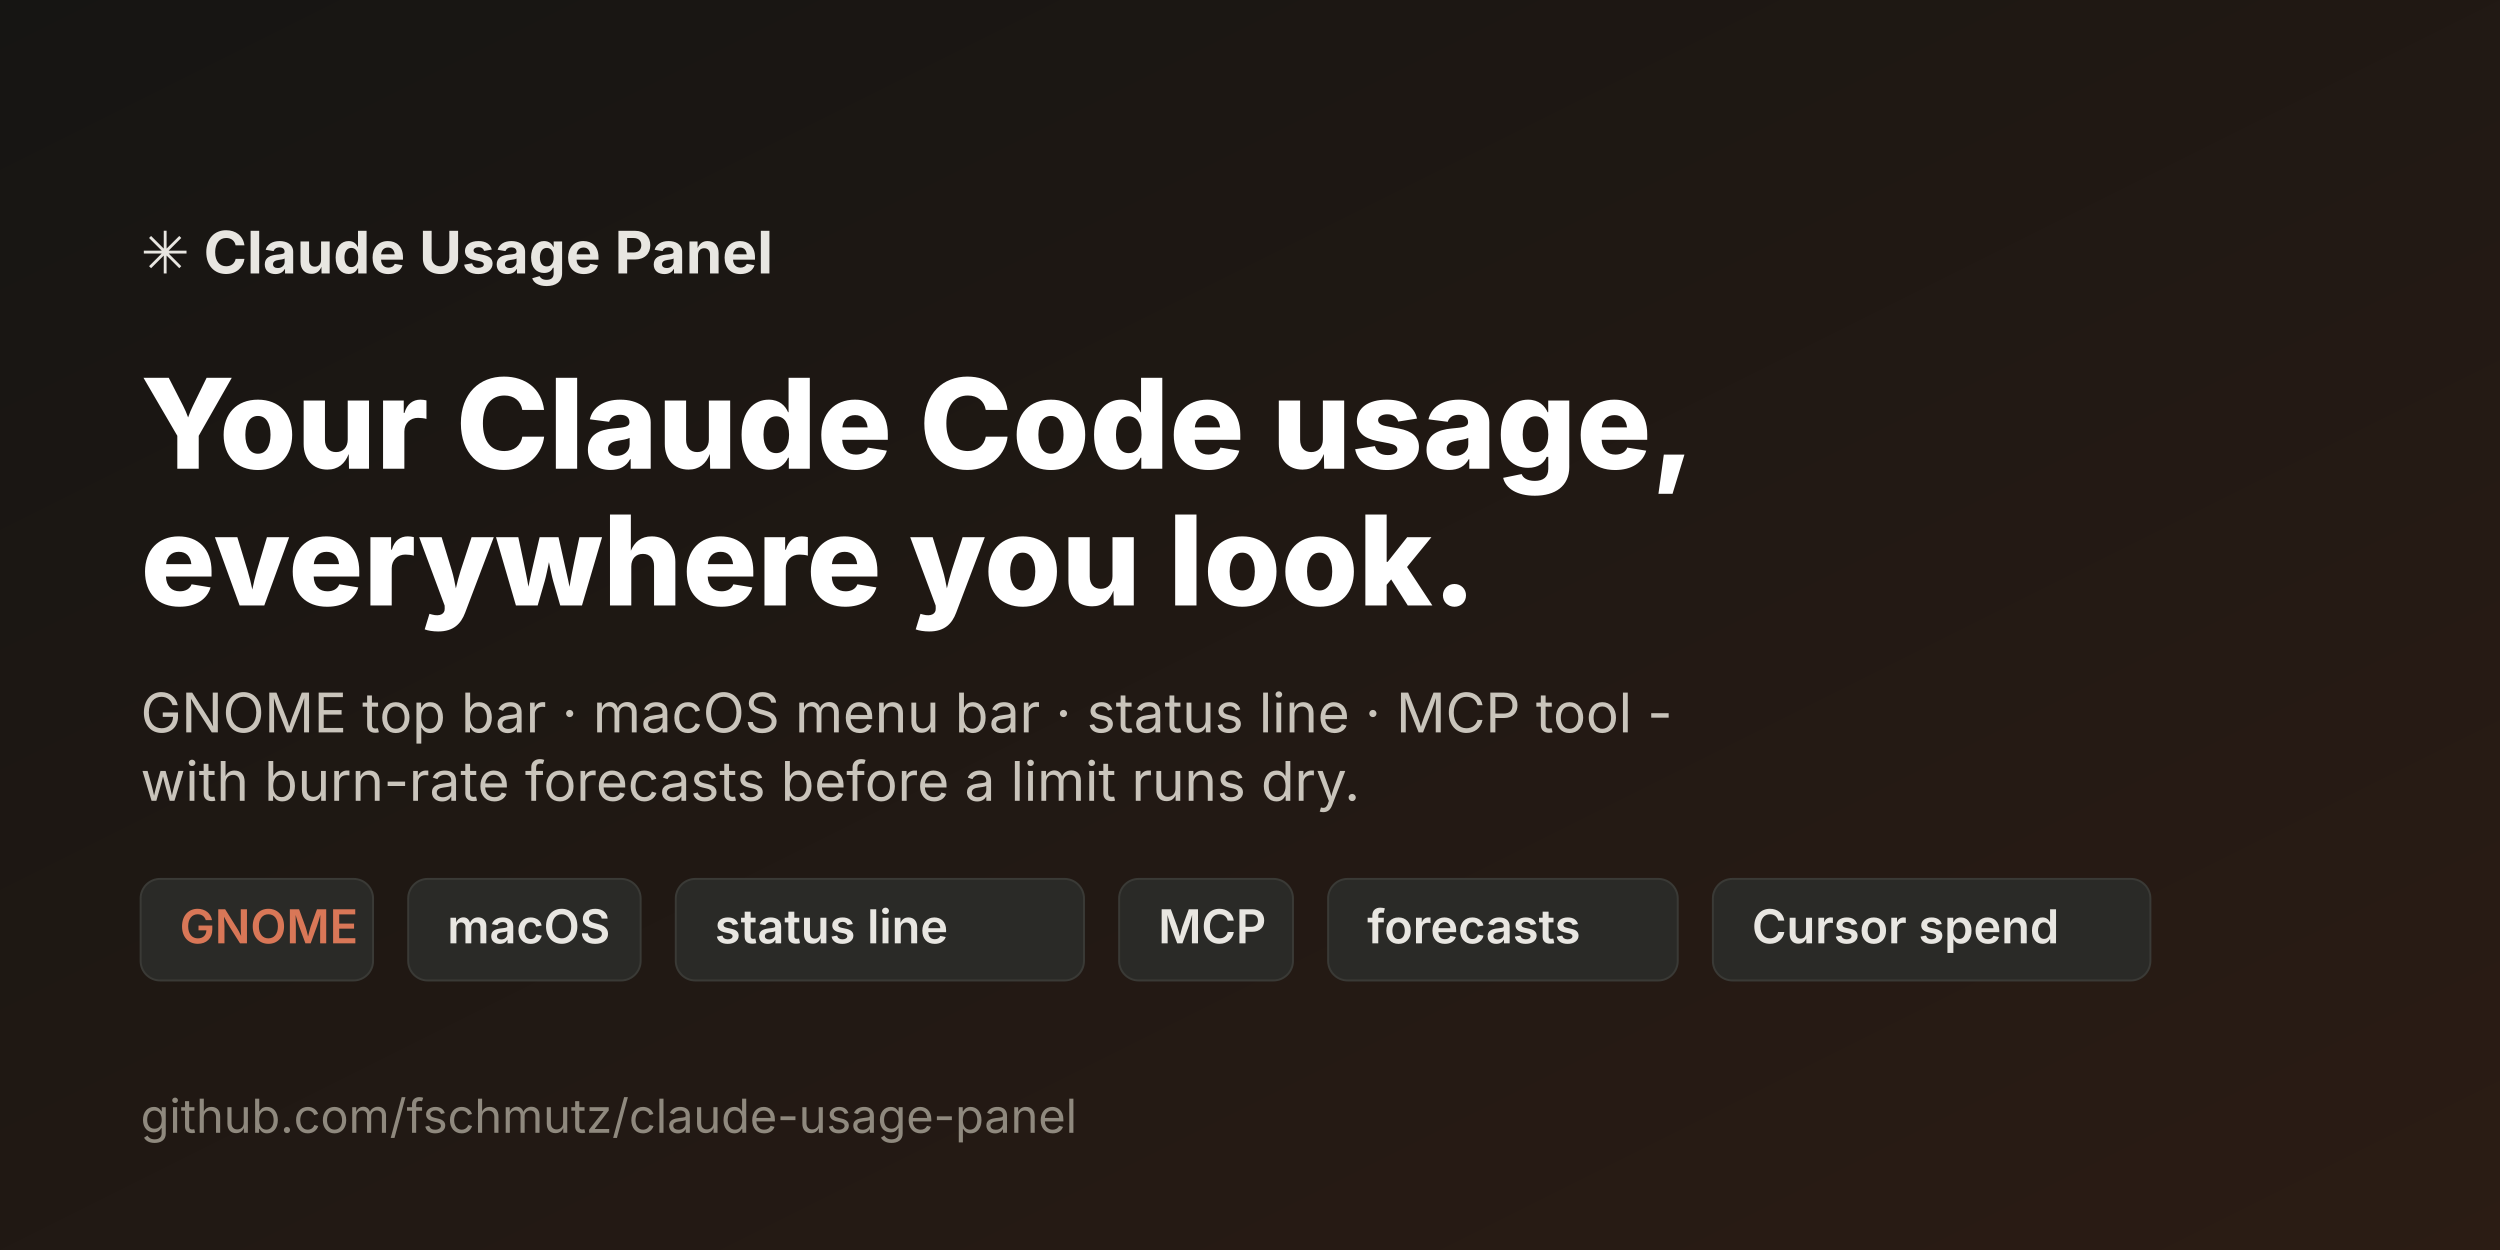
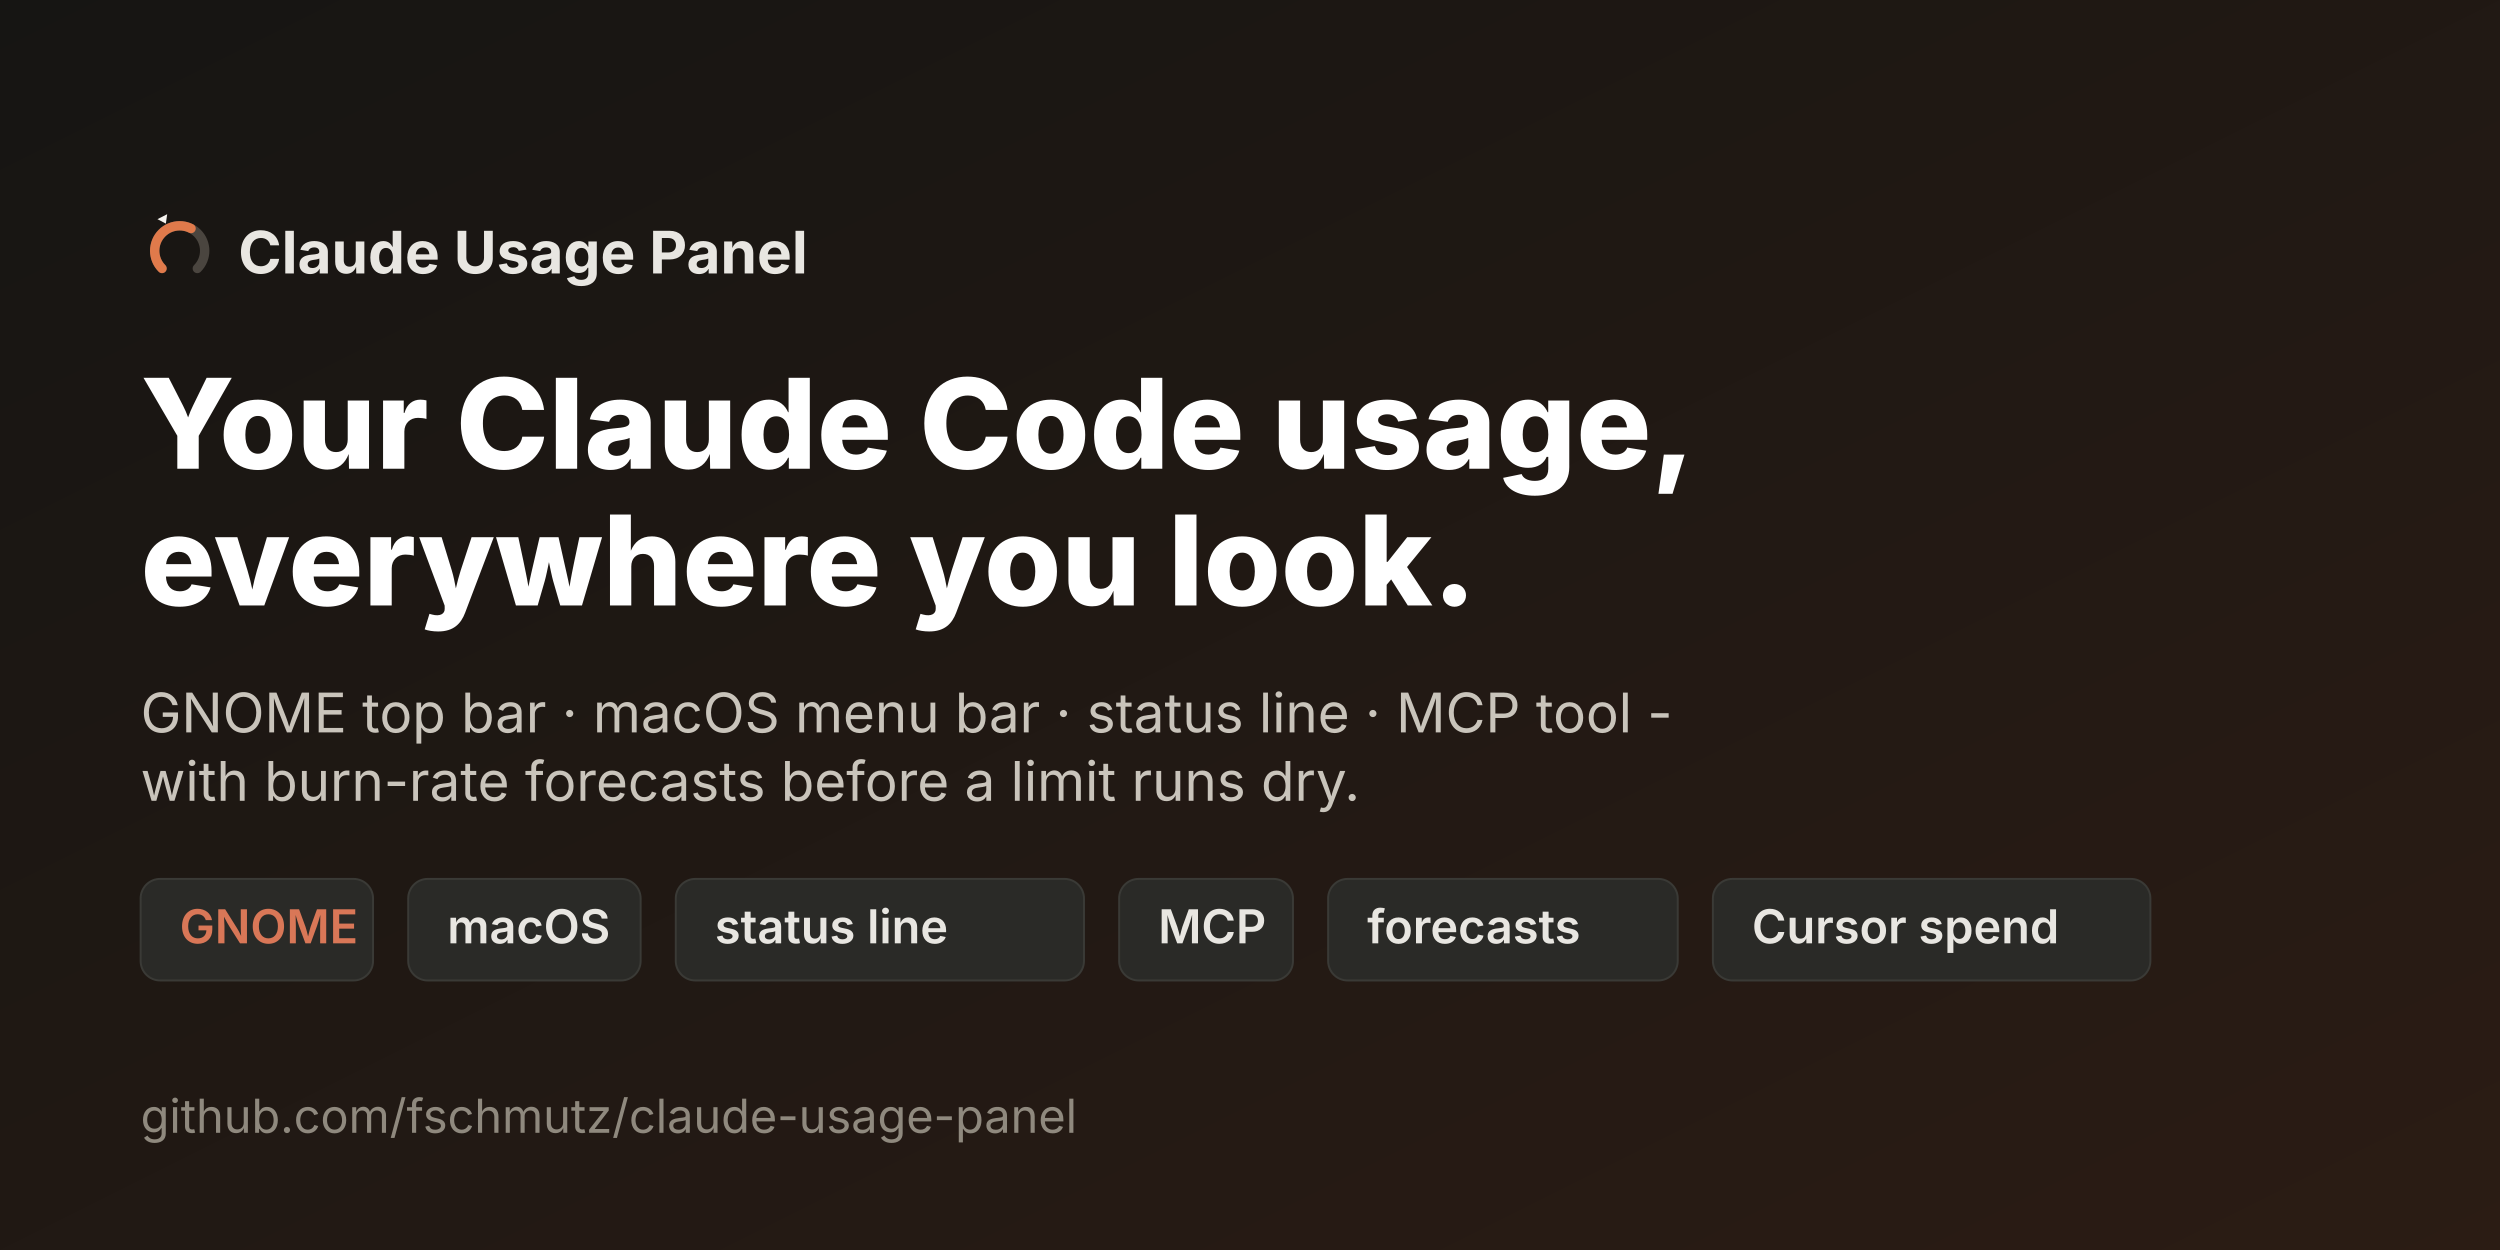
<svg xmlns="http://www.w3.org/2000/svg" width="1280" height="640" viewBox="0 0 1280 640">
  <defs>
    <linearGradient id="g" x1="0" y1="0" x2="1" y2="1">
      <stop offset="0" stop-color="#161513" />
      <stop offset="1" stop-color="#2b1c14" />
    </linearGradient>
  </defs>
  <rect width="1280" height="640" fill="url(#g)" />
-   <text x="72" y="140" font-size="30" fill="#e8e6e1" font-family="system-ui, -apple-system, sans-serif" font-weight="700">✳ Claude Usage Panel</text>
+   <g transform="translate(72 106) scale(0.4)">
+     <g transform="translate(0 6)">
+       <circle cx="50" cy="50" r="32" fill="none" stroke="#4a453f" stroke-width="12" stroke-linecap="round" stroke-dasharray="150.8 201.06" transform="rotate(135 50 50)" />
+       <circle cx="50" cy="50" r="32" fill="none" stroke="#e07a4b" stroke-width="12" stroke-linecap="round" stroke-dasharray="90.5 201.06" transform="rotate(135 50 50)" />
+       <polygon points="99,43 99,57 89,50" fill="#f6f4ef" transform="rotate(243 50 50)" />
+     </g>
+   </g>
+   <text x="122" y="140" font-size="30" fill="#e8e6e1" font-family="system-ui, -apple-system, sans-serif" font-weight="700">Claude Usage Panel</text>
  <text x="72" y="240" font-size="64" fill="#ffffff" font-family="system-ui, -apple-system, sans-serif" font-weight="800">Your Claude Code usage,</text>
  <text x="72" y="310" font-size="64" fill="#ffffff" font-family="system-ui, -apple-system, sans-serif" font-weight="800">everywhere you look.</text>
  <text x="72" y="375" font-size="28" fill="#c9c4bb" font-family="system-ui, -apple-system, sans-serif">GNOME top bar · macOS menu bar · status line · MCP tool -</text>
  <text x="72" y="410" font-size="28" fill="#c9c4bb" font-family="system-ui, -apple-system, sans-serif">with burn-rate forecasts before a limit runs dry.</text>
  <rect x="72" y="450" width="119" height="52" rx="10" fill="#2a2a27" stroke="#3a3a36" />
  <text x="92" y="483" font-size="24" fill="#d97757" font-family="system-ui, -apple-system, sans-serif" font-weight="600">GNOME</text>
  <rect x="209" y="450" width="119" height="52" rx="10" fill="#2a2a27" stroke="#3a3a36" />
  <text x="229" y="483" font-size="24" fill="#e8e6e1" font-family="system-ui, -apple-system, sans-serif" font-weight="600">macOS</text>
  <rect x="346" y="450" width="209" height="52" rx="10" fill="#2a2a27" stroke="#3a3a36" />
  <text x="366" y="483" font-size="24" fill="#e8e6e1" font-family="system-ui, -apple-system, sans-serif" font-weight="600">status line</text>
  <rect x="573" y="450" width="89" height="52" rx="10" fill="#2a2a27" stroke="#3a3a36" />
  <text x="593" y="483" font-size="24" fill="#e8e6e1" font-family="system-ui, -apple-system, sans-serif" font-weight="600">MCP</text>
  <rect x="680" y="450" width="179" height="52" rx="10" fill="#2a2a27" stroke="#3a3a36" />
  <text x="700" y="483" font-size="24" fill="#e8e6e1" font-family="system-ui, -apple-system, sans-serif" font-weight="600">forecasts</text>
  <rect x="877" y="450" width="224" height="52" rx="10" fill="#2a2a27" stroke="#3a3a36" />
  <text x="897" y="483" font-size="24" fill="#e8e6e1" font-family="system-ui, -apple-system, sans-serif" font-weight="600">Cursor spend</text>
  <text x="72" y="580" font-size="24" fill="#8f897e" font-family="system-ui, -apple-system, sans-serif">github.com/fschmutz/claude-usage-panel</text>
</svg>
